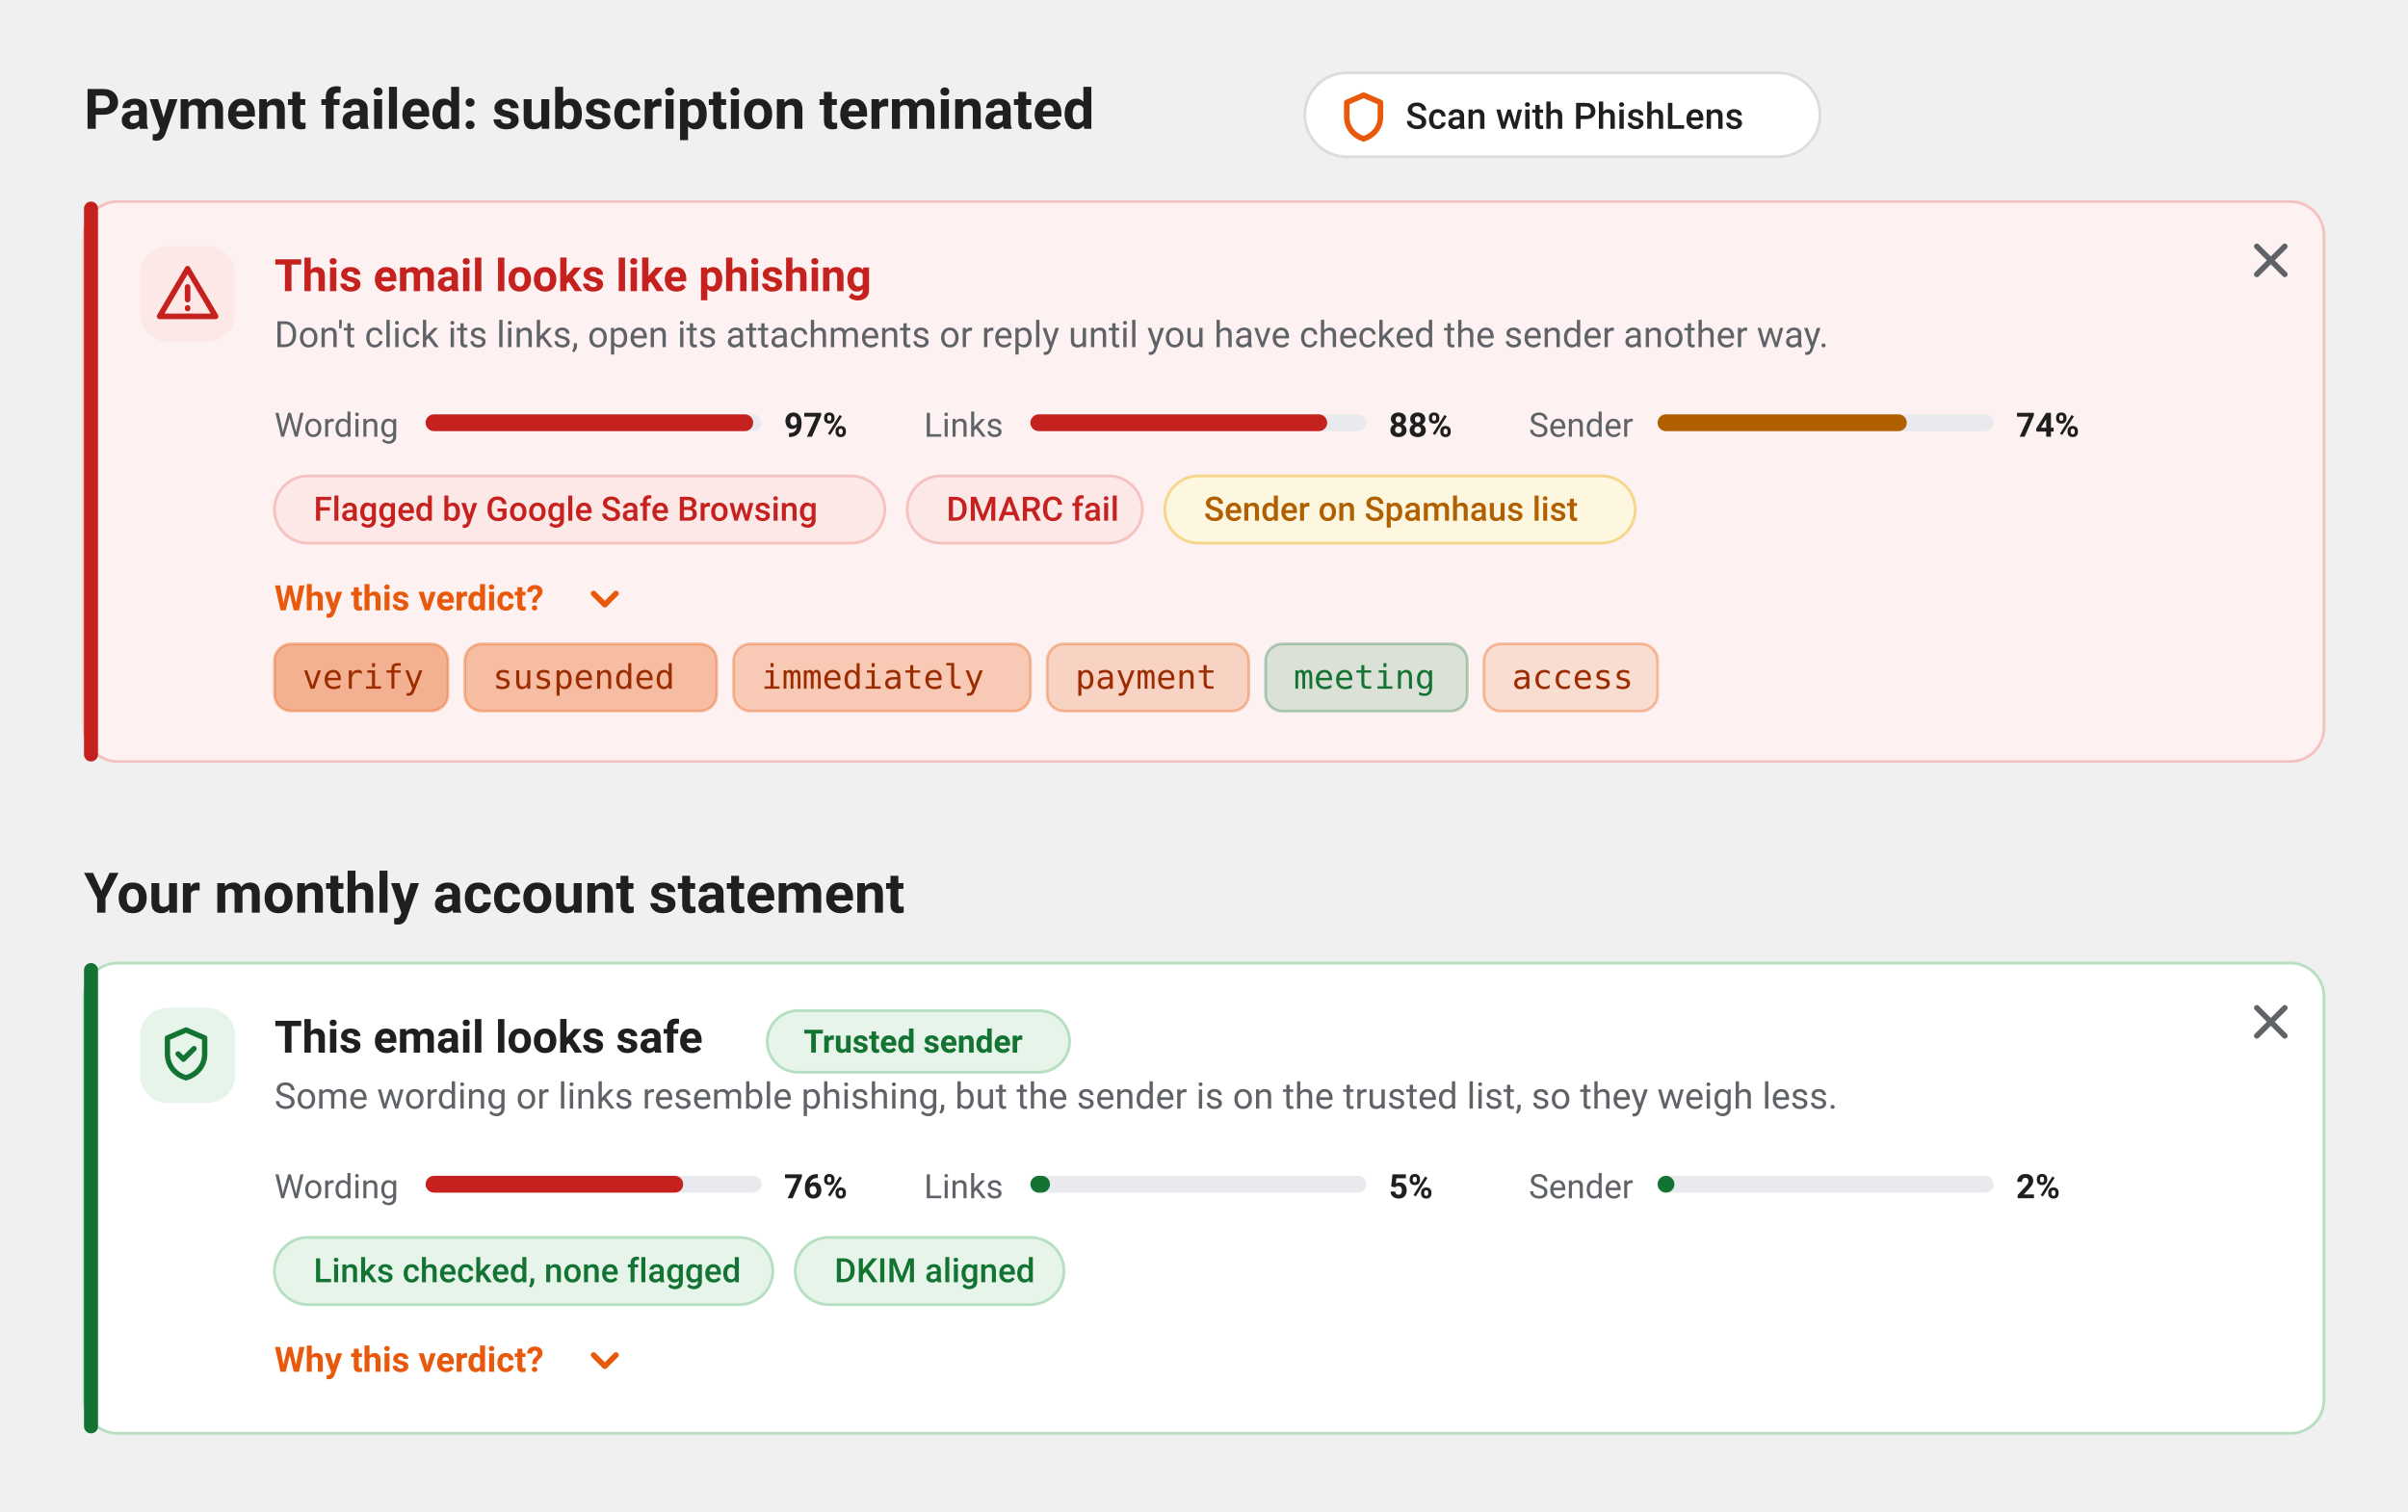
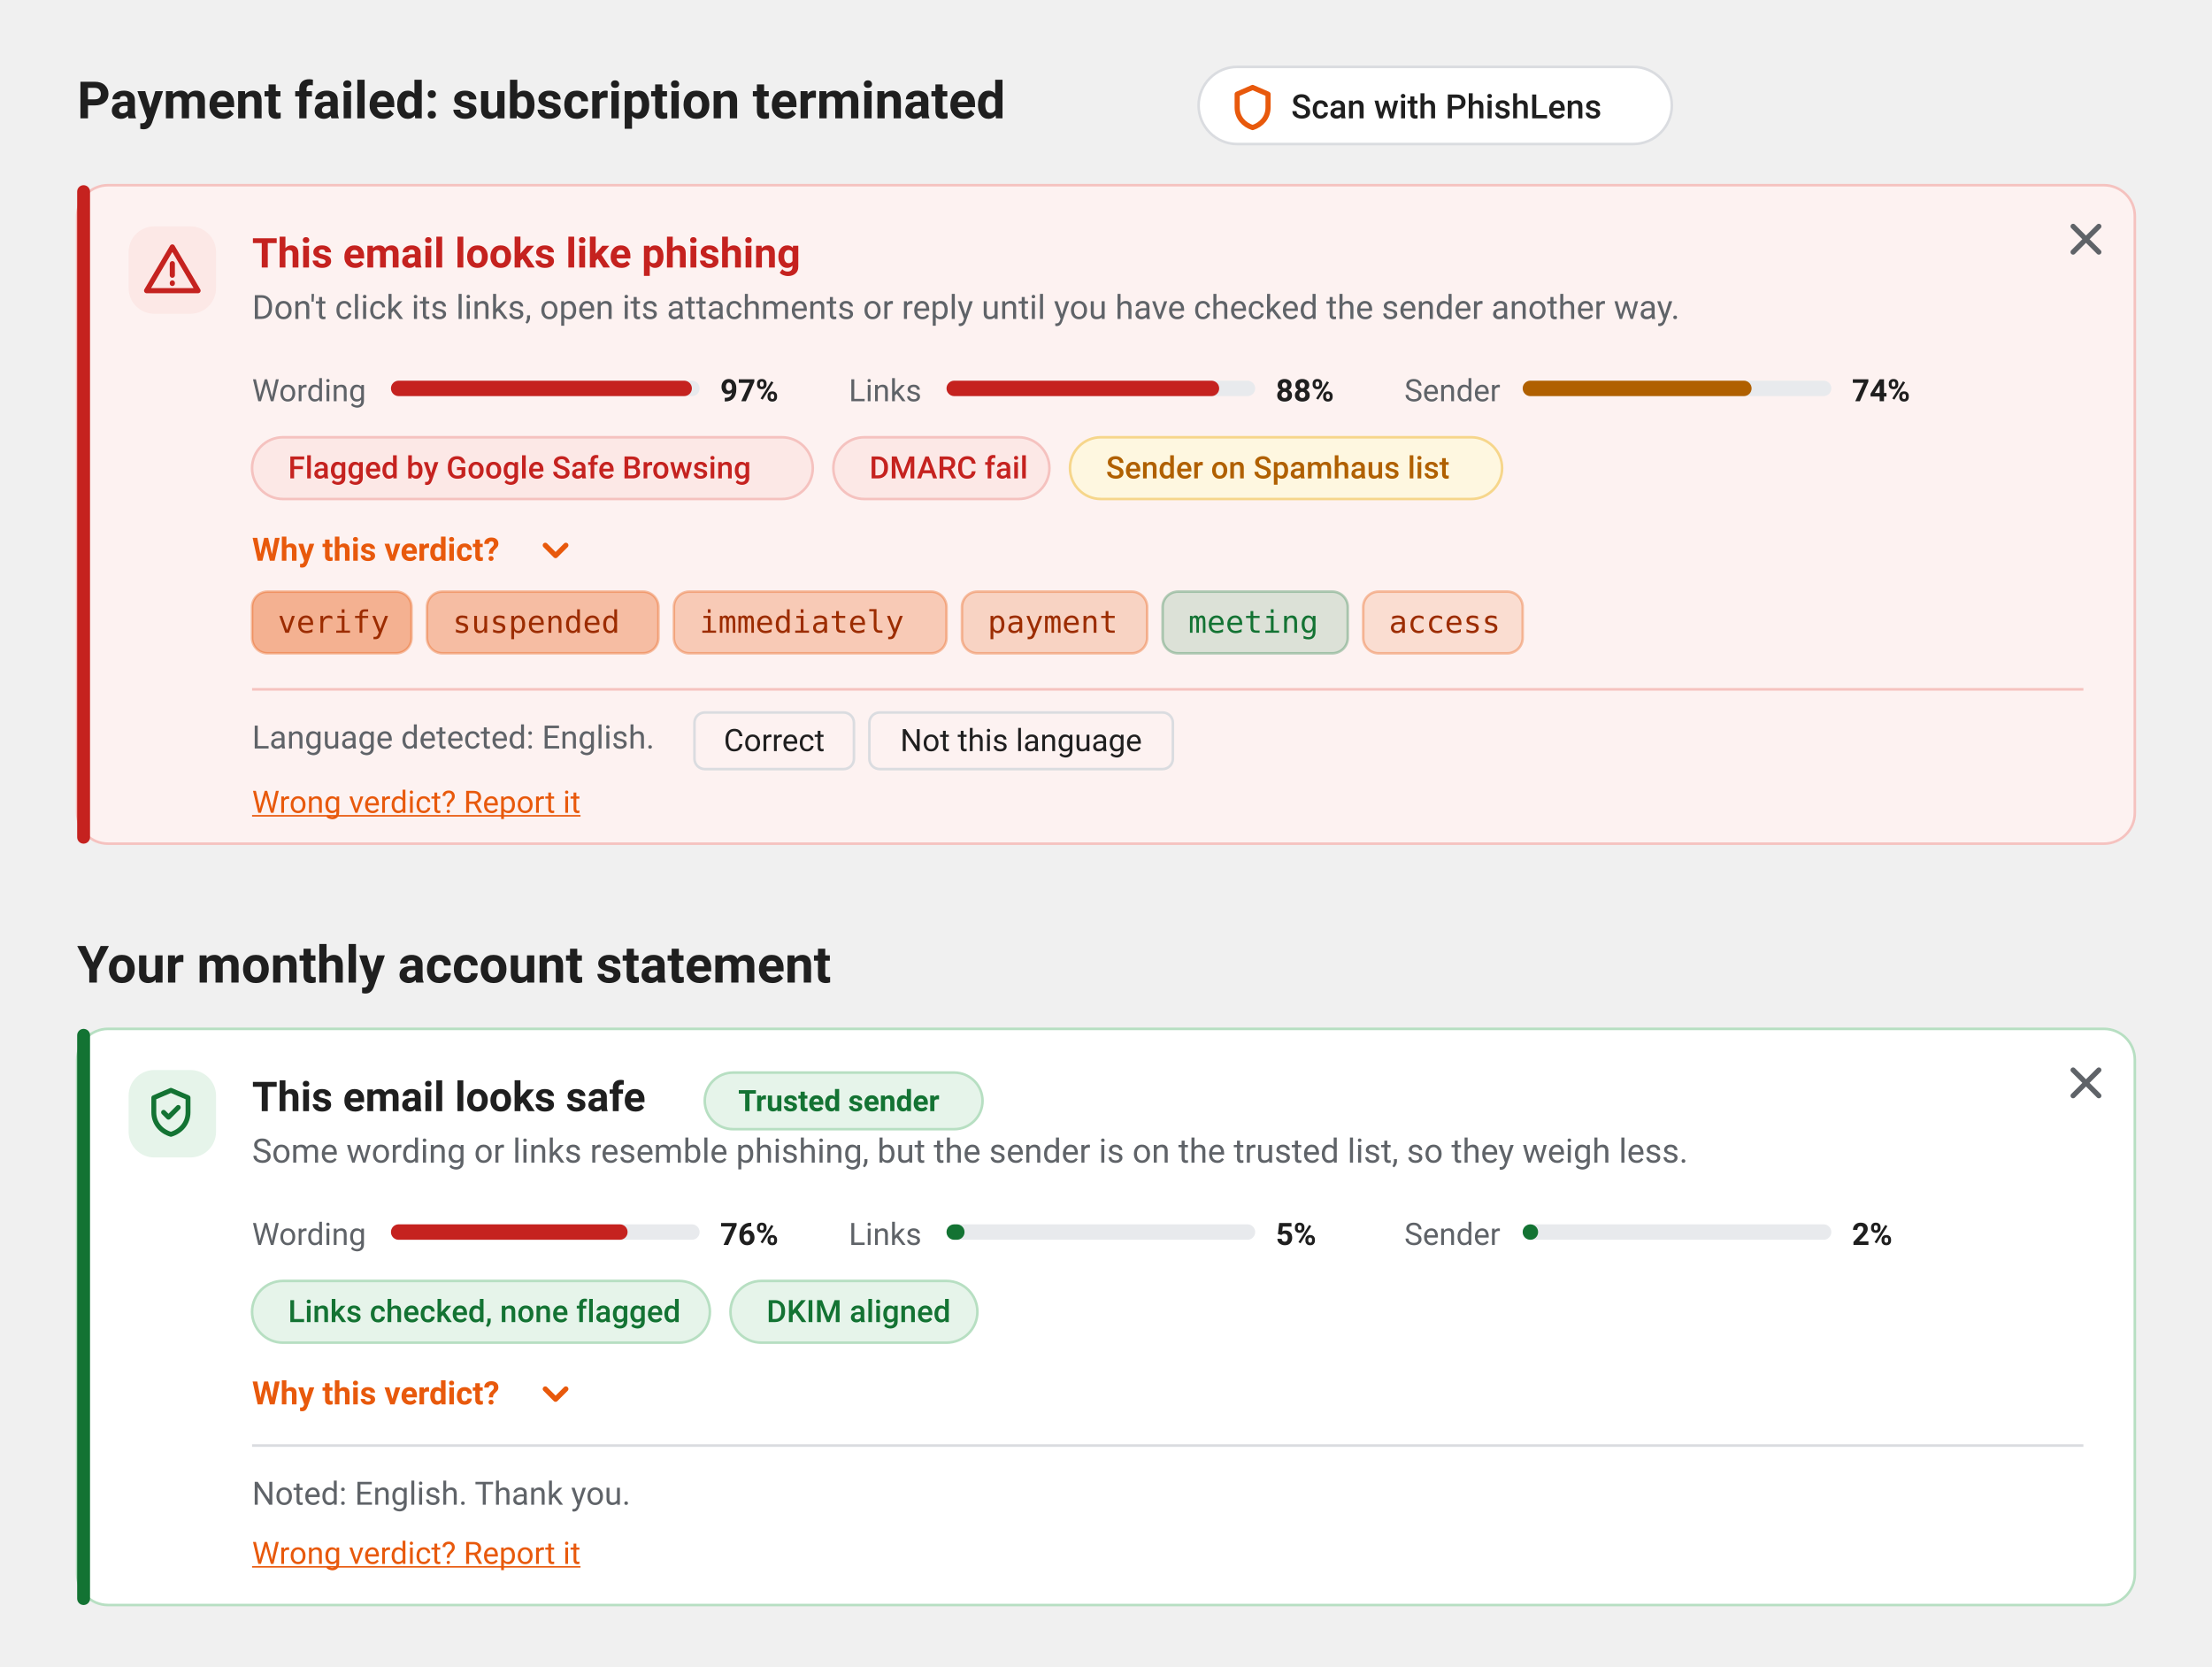
- <svg xmlns="http://www.w3.org/2000/svg" width="860" height="540" viewBox="0 0 860 540" role="img" aria-labelledby="t d">
+ <svg xmlns="http://www.w3.org/2000/svg" width="860" height="648" viewBox="0 0 860 648" role="img" aria-labelledby="t d">
  <style>
    text { font-family: "Google Sans", Roboto, "Segoe UI", Helvetica, Arial, sans-serif; }
    .mono { font-family: ui-monospace, SFMono-Regular, Menlo, Consolas, monospace; }
    .ic { fill: none; stroke-width: 2; stroke-linecap: round; stroke-linejoin: round; }
  </style>
-   <rect x="0" y="0" width="860" height="540" rx="18" fill="none" />
+   <rect x="0" y="0" width="860" height="648" rx="18" fill="none" />
  <text x="30" y="46" font-size="20" font-weight="600" fill="#1f1f1f">Payment failed: subscription terminated</text>
  <rect x="466" y="26" width="184" height="30" rx="15" fill="#ffffff" stroke="#dadce0" />
  <g transform="translate(479 33)" class="ic" stroke="#e8590c">
    <path d="M8 1l6 2.6v5.2c0 3.9-2.6 6.7-6 7.8-3.4-1.1-6-3.9-6-7.8V3.6L8 1z" />
  </g>
  <text x="502" y="46" font-size="13" font-weight="500" fill="#1f1f1f">Scan with PhishLens</text>
-   <rect x="30" y="72" width="800" height="200" rx="12" fill="#fdf2f1" stroke="#f5c2bf" />
-   <rect x="30" y="72" width="5" height="200" rx="2.5" fill="#c5221f" />
+   <rect x="30" y="72" width="800" height="256" rx="12" fill="#fdf2f1" stroke="#f5c2bf" />
+   <rect x="30" y="72" width="5" height="256" rx="2.5" fill="#c5221f" />
  <rect x="50" y="88" width="34" height="34" rx="10" fill="#fce8e6" />
  <g transform="translate(55 93)" class="ic" stroke="#c5221f">
    <path d="M12 3 L22 20 L2 20 Z" />
    <path d="M12 9.5 V14 M12 17 V17.2" />
  </g>
  <text x="98" y="104" font-size="16" font-weight="600" fill="#c5221f">This email looks like phishing</text>
  <text x="98" y="124" font-size="13" fill="#5f6368">Don't click its links, open its attachments or reply until you have checked the sender another way.</text>
  <g transform="translate(804 86)" class="ic" stroke="#5f6368">
    <path d="M2 2l10 10M12 2L2 12" />
  </g>
  <text x="98" y="156" font-size="12" fill="#5f6368">Wording</text>
  <rect x="152" y="148" width="120" height="6" rx="3" fill="#e8eaed" />
  <rect x="152" y="148" width="117" height="6" rx="3" fill="#c5221f" />
  <text x="280" y="156" font-size="12" font-weight="600" fill="#1f1f1f">97%</text>
  <text x="330" y="156" font-size="12" fill="#5f6368">Links</text>
  <rect x="368" y="148" width="120" height="6" rx="3" fill="#e8eaed" />
  <rect x="368" y="148" width="106" height="6" rx="3" fill="#c5221f" />
  <text x="496" y="156" font-size="12" font-weight="600" fill="#1f1f1f">88%</text>
  <text x="546" y="156" font-size="12" fill="#5f6368">Sender</text>
  <rect x="592" y="148" width="120" height="6" rx="3" fill="#e8eaed" />
  <rect x="592" y="148" width="89" height="6" rx="3" fill="#b06000" />
  <text x="720" y="156" font-size="12" font-weight="600" fill="#1f1f1f">74%</text>
  <rect x="98" y="170" width="218" height="24" rx="12" fill="#fce8e6" stroke="#f5c2bf" />
  <text x="112" y="186" font-size="12" font-weight="500" fill="#c5221f">Flagged by Google Safe Browsing</text>
  <rect x="324" y="170" width="84" height="24" rx="12" fill="#fce8e6" stroke="#f5c2bf" />
  <text x="338" y="186" font-size="12" font-weight="500" fill="#c5221f">DMARC fail</text>
  <rect x="416" y="170" width="168" height="24" rx="12" fill="#fef7e0" stroke="#f6d68b" />
  <text x="430" y="186" font-size="12" font-weight="500" fill="#b06000">Sender on Spamhaus list</text>
  <text x="98" y="218" font-size="12.5" font-weight="600" fill="#e8590c">Why this verdict?</text>
  <path d="M212 212l4 4 4-4" class="ic" stroke="#e8590c" stroke-width="1.6" />
  <g class="mono" font-size="12">
    <rect x="98" y="230" width="62" height="24" rx="6" fill="#e8590c" fill-opacity=".42" stroke="#e8590c" stroke-opacity=".35" />
    <text x="108" y="246" class="mono" fill="#9c2c00">verify</text>
    <rect x="166" y="230" width="90" height="24" rx="6" fill="#e8590c" fill-opacity=".34" stroke="#e8590c" stroke-opacity=".35" />
    <text x="176" y="246" class="mono" fill="#9c2c00">suspended</text>
    <rect x="262" y="230" width="106" height="24" rx="6" fill="#e8590c" fill-opacity=".26" stroke="#e8590c" stroke-opacity=".35" />
    <text x="272" y="246" class="mono" fill="#9c2c00">immediately</text>
    <rect x="374" y="230" width="72" height="24" rx="6" fill="#e8590c" fill-opacity=".2" stroke="#e8590c" stroke-opacity=".35" />
    <text x="384" y="246" class="mono" fill="#9c2c00">payment</text>
    <rect x="452" y="230" width="72" height="24" rx="6" fill="#137333" fill-opacity=".14" stroke="#137333" stroke-opacity=".3" />
    <text x="462" y="246" class="mono" fill="#137333">meeting</text>
    <rect x="530" y="230" width="62" height="24" rx="6" fill="#e8590c" fill-opacity=".14" stroke="#e8590c" stroke-opacity=".35" />
    <text x="540" y="246" class="mono" fill="#9c2c00">access</text>
  </g>
-   <text x="30" y="326" font-size="20" font-weight="600" fill="#1f1f1f">Your monthly account statement</text>
-   <rect x="30" y="344" width="800" height="168" rx="12" fill="#ffffff" stroke="#b7dfc2" />
-   <rect x="30" y="344" width="5" height="168" rx="2.5" fill="#137333" />
-   <rect x="50" y="360" width="34" height="34" rx="10" fill="#e6f4ea" />
-   <g transform="translate(56 366)" class="ic" stroke="#137333">
-     <path d="M11 2l7 3v6c0 4.5-3 7.8-7 9-4-1.2-7-4.5-7-9V5l7-3z" transform="scale(.95)" />
-     <path d="M8 11l2 2 4-4" transform="scale(.95)" />
+   <line x1="98" y1="268" x2="810" y2="268" stroke="#f5c2bf" />
+   <text x="98" y="291" font-size="12.5" fill="#5f6368">Language detected: English.</text>
+   <rect x="270" y="277" width="62" height="22" rx="4" fill="none" stroke="#dadce0" />
+   <text x="301" y="292" font-size="12" fill="#1f1f1f" text-anchor="middle">Correct</text>
+   <rect x="338" y="277" width="118" height="22" rx="4" fill="none" stroke="#dadce0" />
+   <text x="397" y="292" font-size="12" fill="#1f1f1f" text-anchor="middle">Not this language</text>
+   <text x="98" y="316" font-size="12" fill="#e8590c" text-decoration="underline">Wrong verdict? Report it</text>
+   <g transform="translate(0 56)">
+     <text x="30" y="326" font-size="20" font-weight="600" fill="#1f1f1f">Your monthly account statement</text>
+     <rect x="30" y="344" width="800" height="224" rx="12" fill="#ffffff" stroke="#b7dfc2" />
+     <rect x="30" y="344" width="5" height="224" rx="2.5" fill="#137333" />
+     <rect x="50" y="360" width="34" height="34" rx="10" fill="#e6f4ea" />
+     <g transform="translate(56 366)" class="ic" stroke="#137333">
+       <path d="M11 2l7 3v6c0 4.5-3 7.8-7 9-4-1.2-7-4.5-7-9V5l7-3z" transform="scale(.95)" />
+       <path d="M8 11l2 2 4-4" transform="scale(.95)" />
+     </g>
+     <text x="98" y="376" font-size="16" font-weight="600" fill="#1f1f1f">This email looks safe</text>
+     <rect x="274" y="361" width="108" height="22" rx="11" fill="#e6f4ea" stroke="#b7dfc2" />
+     <text x="287" y="376" font-size="11.5" font-weight="600" fill="#137333">Trusted sender</text>
+     <text x="98" y="396" font-size="13" fill="#5f6368">Some wording or links resemble phishing, but the sender is on the trusted list, so they weigh less.</text>
+     <g transform="translate(804 358)" class="ic" stroke="#5f6368">
+       <path d="M2 2l10 10M12 2L2 12" />
+     </g>
+     <text x="98" y="428" font-size="12" fill="#5f6368">Wording</text>
+     <rect x="152" y="420" width="120" height="6" rx="3" fill="#e8eaed" />
+     <rect x="152" y="420" width="92" height="6" rx="3" fill="#c5221f" />
+     <text x="280" y="428" font-size="12" font-weight="600" fill="#1f1f1f">76%</text>
+     <text x="330" y="428" font-size="12" fill="#5f6368">Links</text>
+     <rect x="368" y="420" width="120" height="6" rx="3" fill="#e8eaed" />
+     <rect x="368" y="420" width="7" height="6" rx="3" fill="#137333" />
+     <text x="496" y="428" font-size="12" font-weight="600" fill="#1f1f1f">5%</text>
+     <text x="546" y="428" font-size="12" fill="#5f6368">Sender</text>
+     <rect x="592" y="420" width="120" height="6" rx="3" fill="#e8eaed" />
+     <rect x="592" y="420" width="6" height="6" rx="3" fill="#137333" />
+     <text x="720" y="428" font-size="12" font-weight="600" fill="#1f1f1f">2%</text>
+     <rect x="98" y="442" width="178" height="24" rx="12" fill="#e6f4ea" stroke="#b7dfc2" />
+     <text x="112" y="458" font-size="12" font-weight="500" fill="#137333">Links checked, none flagged</text>
+     <rect x="284" y="442" width="96" height="24" rx="12" fill="#e6f4ea" stroke="#b7dfc2" />
+     <text x="298" y="458" font-size="12" font-weight="500" fill="#137333">DKIM aligned</text>
+     <text x="98" y="490" font-size="12.5" font-weight="600" fill="#e8590c">Why this verdict?</text>
+     <path d="M212 484l4 4 4-4" class="ic" stroke="#e8590c" stroke-width="1.6" />
+     <line x1="98" y1="506" x2="810" y2="506" stroke="#dadce0" />
+     <text x="98" y="529" font-size="12.5" fill="#5f6368">Noted: English. Thank you.</text>
+     <text x="98" y="552" font-size="12" fill="#e8590c" text-decoration="underline">Wrong verdict? Report it</text>
  </g>
-   <text x="98" y="376" font-size="16" font-weight="600" fill="#1f1f1f">This email looks safe</text>
-   <rect x="274" y="361" width="108" height="22" rx="11" fill="#e6f4ea" stroke="#b7dfc2" />
-   <text x="287" y="376" font-size="11.5" font-weight="600" fill="#137333">Trusted sender</text>
-   <text x="98" y="396" font-size="13" fill="#5f6368">Some wording or links resemble phishing, but the sender is on the trusted list, so they weigh less.</text>
-   <g transform="translate(804 358)" class="ic" stroke="#5f6368">
-     <path d="M2 2l10 10M12 2L2 12" />
-   </g>
-   <text x="98" y="428" font-size="12" fill="#5f6368">Wording</text>
-   <rect x="152" y="420" width="120" height="6" rx="3" fill="#e8eaed" />
-   <rect x="152" y="420" width="92" height="6" rx="3" fill="#c5221f" />
-   <text x="280" y="428" font-size="12" font-weight="600" fill="#1f1f1f">76%</text>
-   <text x="330" y="428" font-size="12" fill="#5f6368">Links</text>
-   <rect x="368" y="420" width="120" height="6" rx="3" fill="#e8eaed" />
-   <rect x="368" y="420" width="7" height="6" rx="3" fill="#137333" />
-   <text x="496" y="428" font-size="12" font-weight="600" fill="#1f1f1f">5%</text>
-   <text x="546" y="428" font-size="12" fill="#5f6368">Sender</text>
-   <rect x="592" y="420" width="120" height="6" rx="3" fill="#e8eaed" />
-   <rect x="592" y="420" width="6" height="6" rx="3" fill="#137333" />
-   <text x="720" y="428" font-size="12" font-weight="600" fill="#1f1f1f">2%</text>
-   <rect x="98" y="442" width="178" height="24" rx="12" fill="#e6f4ea" stroke="#b7dfc2" />
-   <text x="112" y="458" font-size="12" font-weight="500" fill="#137333">Links checked, none flagged</text>
-   <rect x="284" y="442" width="96" height="24" rx="12" fill="#e6f4ea" stroke="#b7dfc2" />
-   <text x="298" y="458" font-size="12" font-weight="500" fill="#137333">DKIM aligned</text>
-   <text x="98" y="490" font-size="12.5" font-weight="600" fill="#e8590c">Why this verdict?</text>
-   <path d="M212 484l4 4 4-4" class="ic" stroke="#e8590c" stroke-width="1.6" />
</svg>
